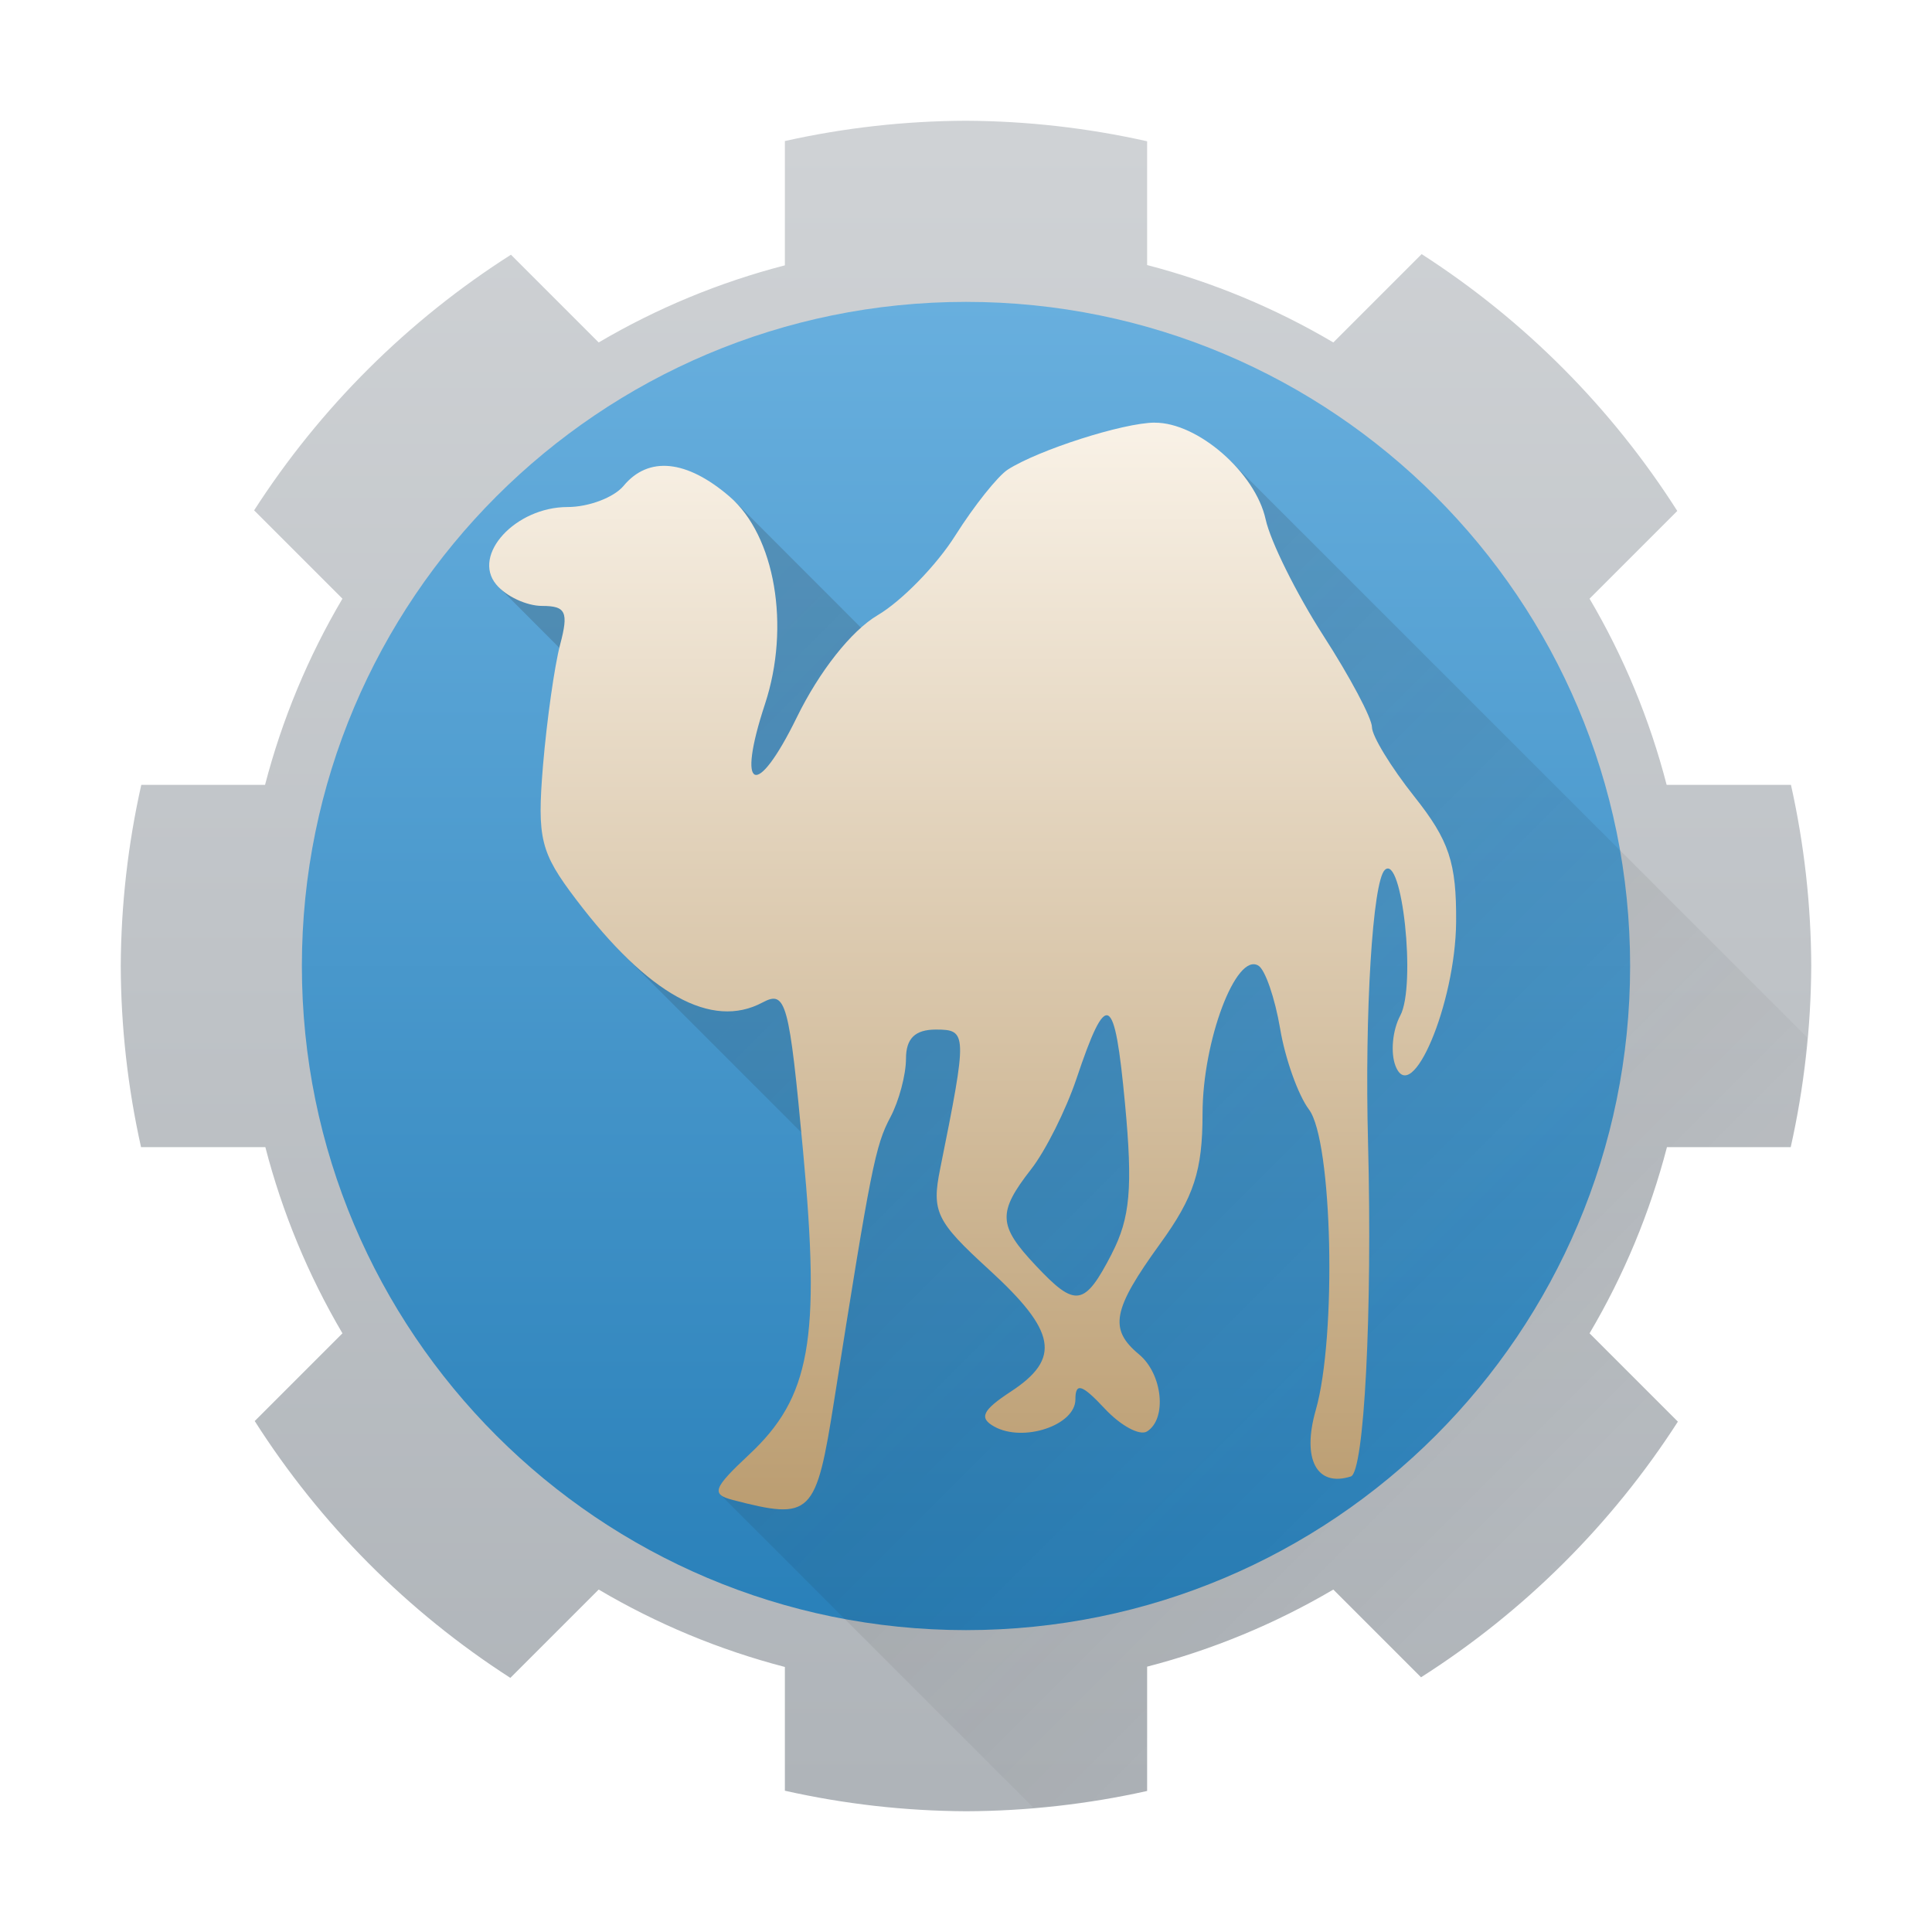
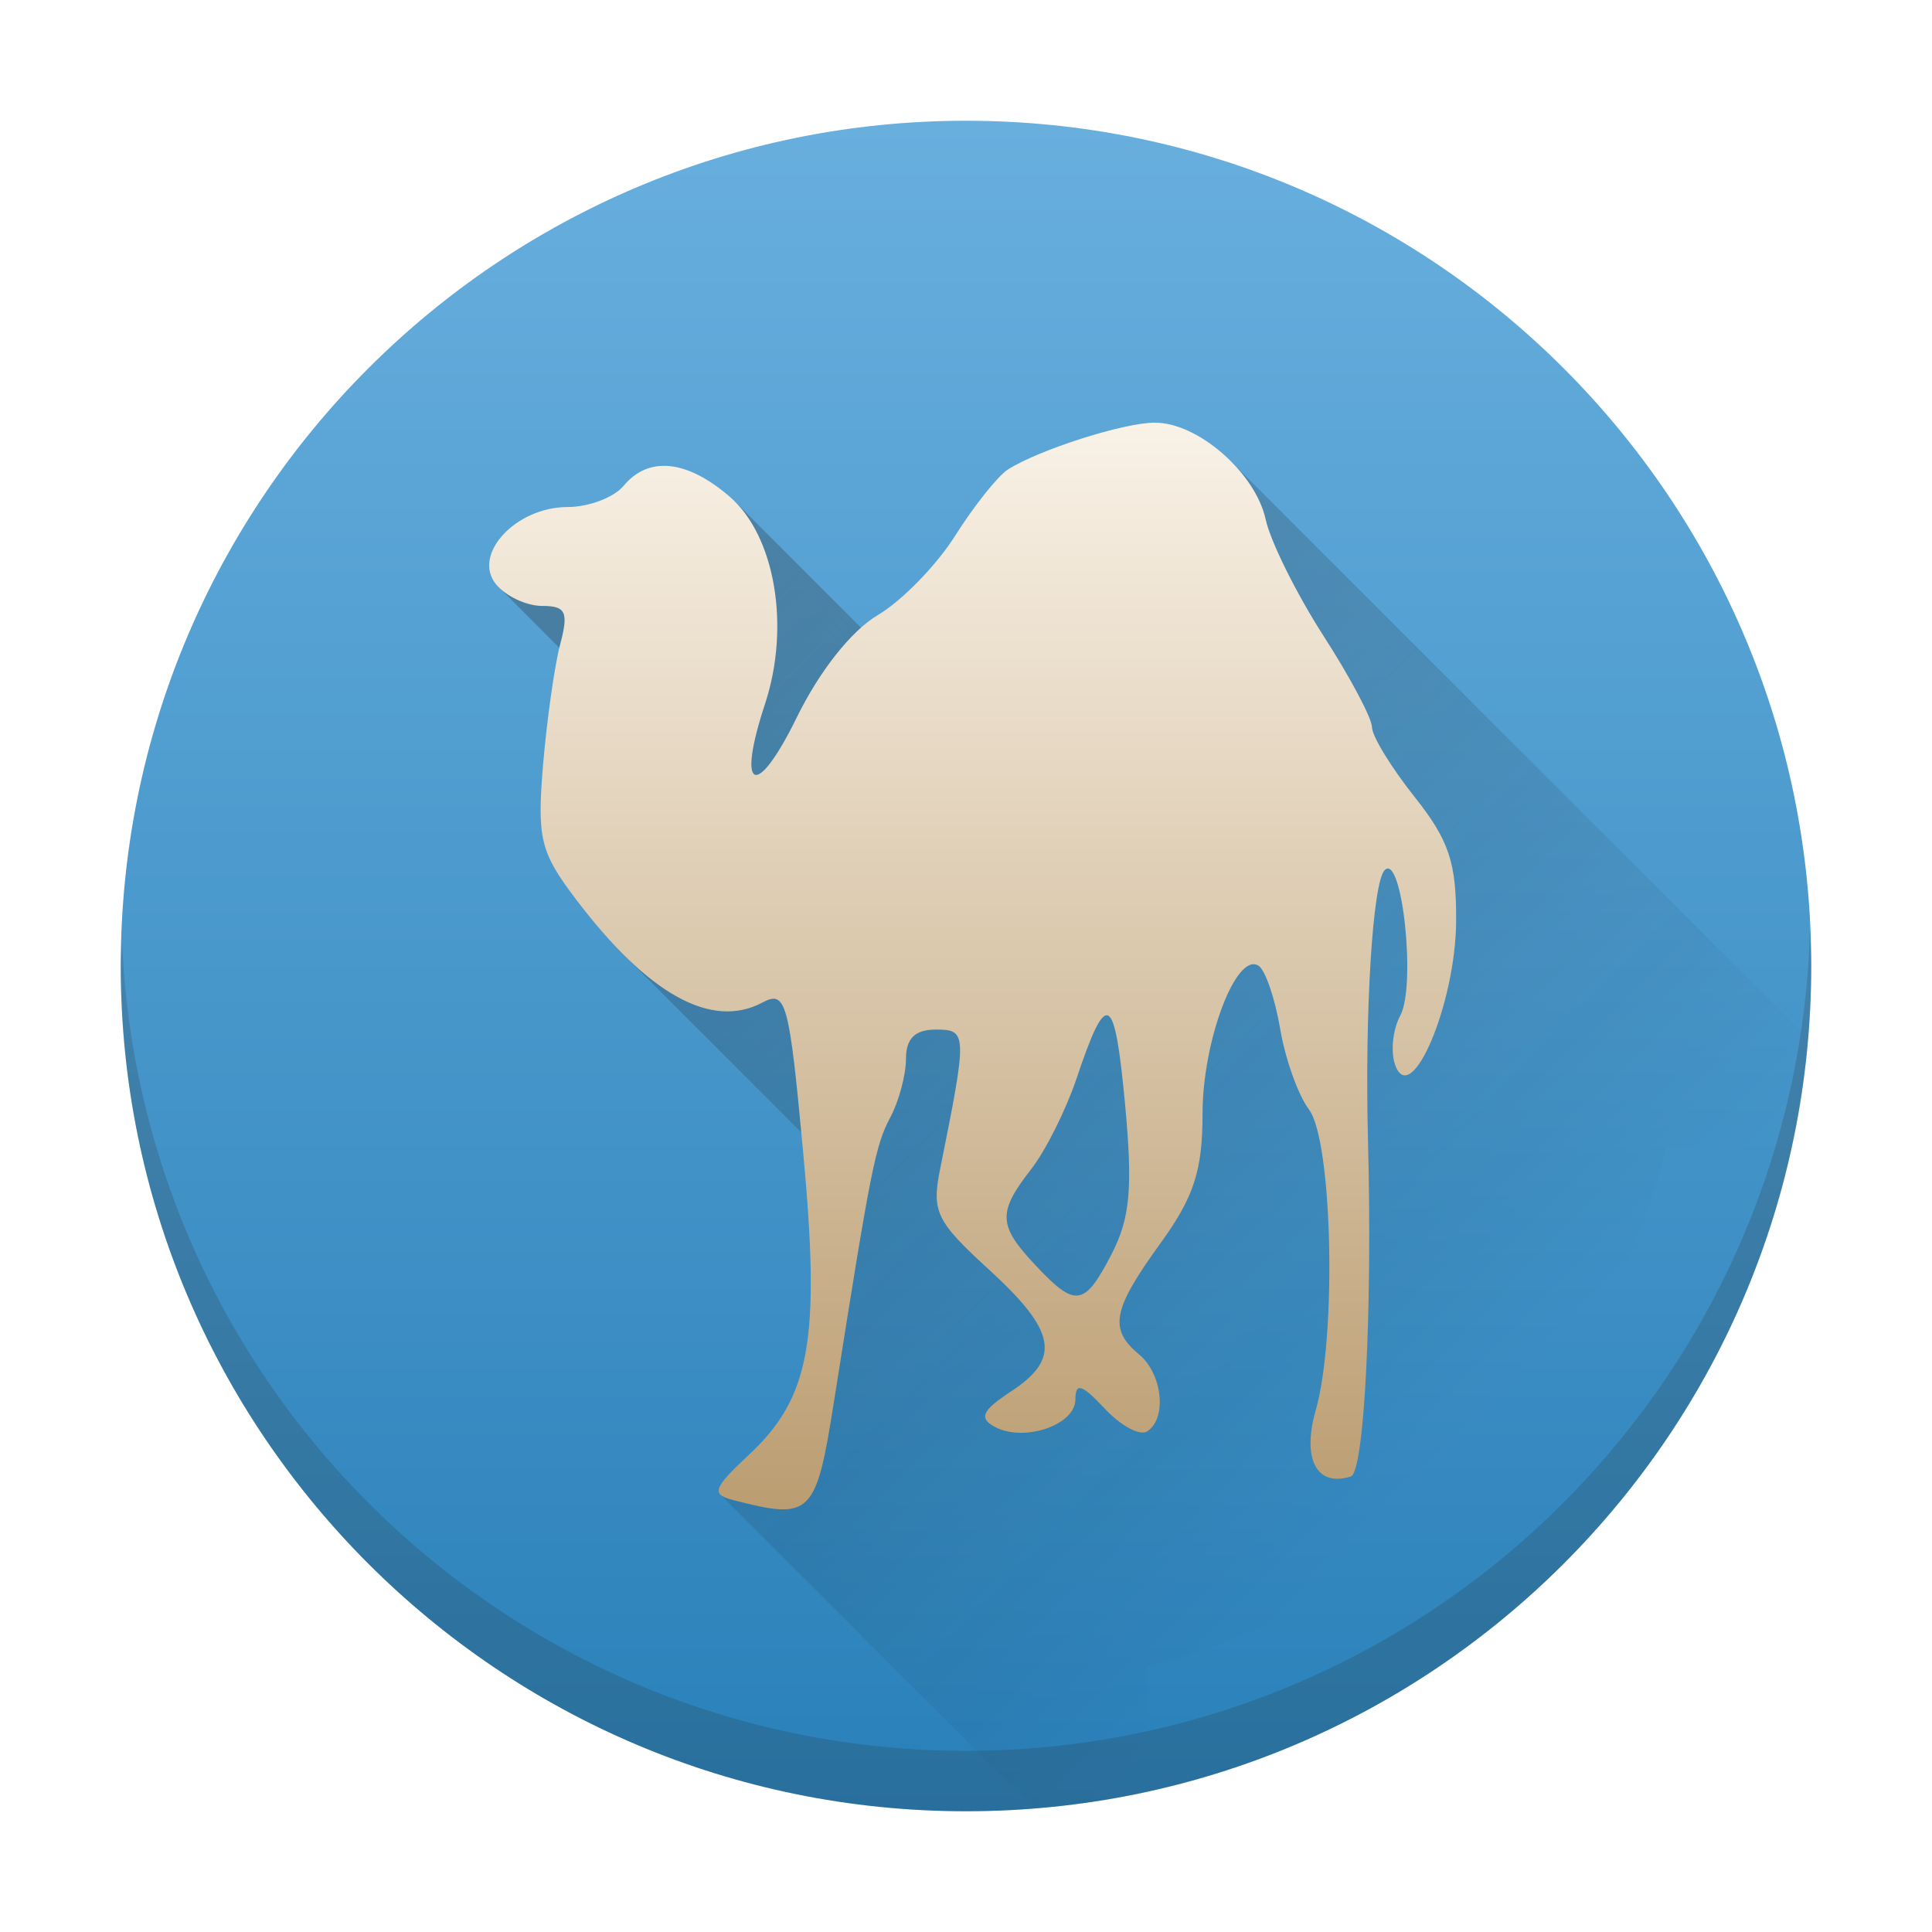
<svg xmlns="http://www.w3.org/2000/svg" height="32" width="32">
-   <linearGradient id="e" gradientUnits="userSpaceOnUse" x1="24" x2="24" y1="25" y2="7">
+   <linearGradient id="d" gradientUnits="userSpaceOnUse" x1="24" x2="24" y1="25" y2="7">
    <stop offset="0" stop-color="#bb9d71" />
    <stop offset="1" stop-color="#f9f2e7" />
  </linearGradient>
-   <linearGradient id="b" gradientUnits="userSpaceOnUse" x1="16" x2="16" y1="27" y2="5">
+   <linearGradient id="a" gradientUnits="userSpaceOnUse" x1="16" x2="16" y1="30" y2="2">
    <stop offset="0" stop-color="#2980b9" />
    <stop offset="1" stop-color="#68afde" />
  </linearGradient>
-   <linearGradient id="d" gradientUnits="userSpaceOnUse" x1="10" x2="26" y1="10" y2="26">
+   <linearGradient id="c" gradientUnits="userSpaceOnUse" x1="10" x2="24" y1="10" y2="24">
    <stop offset="0" stop-color="#292c2f" />
    <stop offset="1" stop-opacity="0" />
  </linearGradient>
-   <linearGradient id="a" gradientTransform="rotate(-165 -6.658 22.948)" gradientUnits="userSpaceOnUse" x1="-27.383" x2="-20.311" y1="21.553" y2="47.946">
-     <stop offset="0" stop-color="#afb4b9" />
-     <stop offset="1" stop-color="#cfd2d5" />
-   </linearGradient>
-   <linearGradient id="c" gradientUnits="userSpaceOnUse" x1="-13" x2="-13" y1="27" y2="5">
+   <linearGradient id="b" gradientUnits="userSpaceOnUse" x1="-13" x2="-13" y1="27" y2="5">
    <stop offset="0" stop-color="#3b85b5" />
    <stop offset="1" stop-color="#7cbcec" />
  </linearGradient>
-   <path d="M16 2a14 14 0 0 0-3 .336v2.059a12 12 0 0 0-3.084 1.277L8.463 4.219a14 14 0 0 0-4.254 4.234l1.463 1.463A12 12 0 0 0 4.39 13H2.34A14 14 0 0 0 2 16a14 14 0 0 0 .336 3h2.059a12 12 0 0 0 1.277 3.084l-1.453 1.453a14 14 0 0 0 4.234 4.254l1.463-1.463A12 12 0 0 0 13 27.61v2.05a14 14 0 0 0 3 .34 13.997 13.997 0 0 0 3-.336v-2.059a12 12 0 0 0 3.084-1.277l1.453 1.453a14 14 0 0 0 4.254-4.234l-1.463-1.463A12 12 0 0 0 27.61 19h2.05a14 14 0 0 0 .34-3 13.997 13.997 0 0 0-.336-3h-2.059a12 12 0 0 0-1.277-3.084l1.453-1.453a14 14 0 0 0-4.234-4.254l-1.463 1.463A12 12 0 0 0 19 4.39V2.34A14 14 0 0 0 16 2z" fill="url(#a)" />
-   <circle cx="16" cy="16" fill="url(#b)" r="11" />
-   <ellipse cx="16" cy="16" fill="url(#c)" />
-   <path d="M20.373 7.627l-5.441 3.441-2.748-2.75-3.916 1.414L10 11.467l.258 4.275L14 19.484 13.182 24l-1.252.754 5.187 5.187A14 14 0 0 0 19 29.664v-2.059a12 12 0 0 0 3.084-1.277l1.453 1.453a14 14 0 0 0 4.254-4.234l-1.463-1.463A12 12 0 0 0 27.61 19h2.051a14 14 0 0 0 .27-1.818z" fill="url(#d)" opacity=".2" />
-   <path d="M19.125 7c-.522.003-1.924.452-2.433.778-.165.107-.556.596-.868 1.09-.31.493-.89 1.088-1.288 1.322-.436.258-.965.928-1.34 1.695-.671 1.37-1.004 1.227-.525-.225.423-1.285.167-2.787-.588-3.436-.71-.61-1.343-.674-1.755-.176-.162.193-.578.35-.927.35-.862 0-1.59.792-1.182 1.283.162.196.504.355.76.355.395 0 .442.1.298.642-.093.352-.22 1.253-.283 1.998-.1 1.215-.044 1.442.547 2.221 1.194 1.575 2.247 2.158 3.089 1.707.389-.207.441-.016.672 2.472.291 3.121.12 4.07-.898 5.02-.591.553-.629.654-.27.747l.002.001c1.305.338 1.379.265 1.681-1.652.607-3.846.681-4.221.932-4.69.14-.265.257-.701.257-.967 0-.335.151-.482.494-.482.522 0 .525.058.072 2.306-.144.71-.066.87.807 1.668 1.12 1.024 1.2 1.474.362 2.023-.47.308-.53.435-.274.578.479.268 1.345-.02 1.345-.449 0-.285.108-.252.483.149.265.285.58.456.702.382.336-.209.26-.953-.132-1.278-.502-.417-.44-.74.351-1.833.56-.772.702-1.21.702-2.153 0-1.205.556-2.68.925-2.452.113.068.273.536.359 1.038.083.502.3 1.107.478 1.344.39.513.463 3.76.113 4.98-.232.811.015 1.279.581 1.099.222-.07.358-2.72.285-5.531-.057-2.164.076-4.312.276-4.513.288-.288.524 1.914.258 2.41-.128.238-.164.612-.08.831.266.695.993-1.028 1.005-2.38.007-.985-.115-1.351-.692-2.078-.386-.486-.702-1.004-.702-1.15 0-.147-.364-.833-.809-1.522-.442-.689-.872-1.553-.952-1.92-.17-.774-1.125-1.606-1.838-1.601zm-.77 9.822c.117.06.192.538.279 1.461.13 1.389.085 1.891-.218 2.479v.002c-.455.88-.6.901-1.264.194-.621-.66-.631-.876-.075-1.59.24-.306.576-.98.75-1.493.252-.752.412-1.111.528-1.053z" fill="url(#e)" />
+   <circle cx="16" cy="16" fill="url(#a)" r="14" />
+   <ellipse cx="16" cy="16" fill="url(#b)" />
+   <path d="M20.373 7.627l-5.441 3.441-2.748-2.75-3.916 1.414L10 11.467l.258 4.275L14 19.484 13.182 24l-1.252.754 5.187 5.187A14 14 0 0 0 19 29.664v-2.059a12 12 0 0 0 3.084-1.277l1.453 1.453a14 14 0 0 0 4.254-4.234l-1.463-1.463A12 12 0 0 0 27.61 19h2.051a14 14 0 0 0 .27-1.818z" fill="url(#c)" opacity=".3" />
+   <path d="M19.125 7c-.522.003-1.924.452-2.433.778-.165.107-.556.596-.868 1.09-.31.493-.89 1.088-1.288 1.322-.436.258-.965.928-1.34 1.695-.671 1.37-1.004 1.227-.525-.225.423-1.285.167-2.787-.588-3.436-.71-.61-1.343-.674-1.755-.176-.162.193-.578.35-.927.35-.862 0-1.59.792-1.182 1.283.162.196.504.355.76.355.395 0 .442.1.298.642-.093.352-.22 1.253-.283 1.998-.1 1.215-.044 1.442.547 2.221 1.194 1.575 2.247 2.158 3.089 1.707.389-.207.441-.016.672 2.472.291 3.121.12 4.07-.898 5.02-.591.553-.629.654-.27.747l.002.001c1.305.338 1.379.265 1.681-1.652.607-3.846.681-4.221.932-4.69.14-.265.257-.701.257-.967 0-.335.151-.482.494-.482.522 0 .525.058.072 2.306-.144.71-.066.87.807 1.668 1.12 1.024 1.2 1.474.362 2.023-.47.308-.53.435-.274.578.479.268 1.345-.02 1.345-.449 0-.285.108-.252.483.149.265.285.58.456.702.382.336-.209.26-.953-.132-1.278-.502-.417-.44-.74.351-1.833.56-.772.702-1.21.702-2.153 0-1.205.556-2.68.925-2.452.113.068.273.536.359 1.038.083.502.3 1.107.478 1.344.39.513.463 3.76.113 4.98-.232.811.015 1.279.581 1.099.222-.07.358-2.72.285-5.531-.057-2.164.076-4.312.276-4.513.288-.288.524 1.914.258 2.41-.128.238-.164.612-.08.831.266.695.993-1.028 1.005-2.38.007-.985-.115-1.351-.692-2.078-.386-.486-.702-1.004-.702-1.15 0-.147-.364-.833-.809-1.522-.442-.689-.872-1.553-.952-1.92-.17-.774-1.125-1.606-1.838-1.601zm-.77 9.822c.117.06.192.538.279 1.461.13 1.389.085 1.891-.218 2.479v.002c-.455.88-.6.901-1.264.194-.621-.66-.631-.876-.075-1.59.24-.306.576-.98.75-1.493.252-.752.412-1.111.528-1.053z" fill="url(#d)" />
+   <path d="M29.979 15.414A14 14 0 0 1 16 29 14 14 0 0 1 2.021 15.586 14 14 0 0 0 2 16a14 14 0 0 0 14 14 14 14 0 0 0 14-14 14 14 0 0 0-.021-.586z" fill="#292c2f" opacity=".2" />
</svg>
